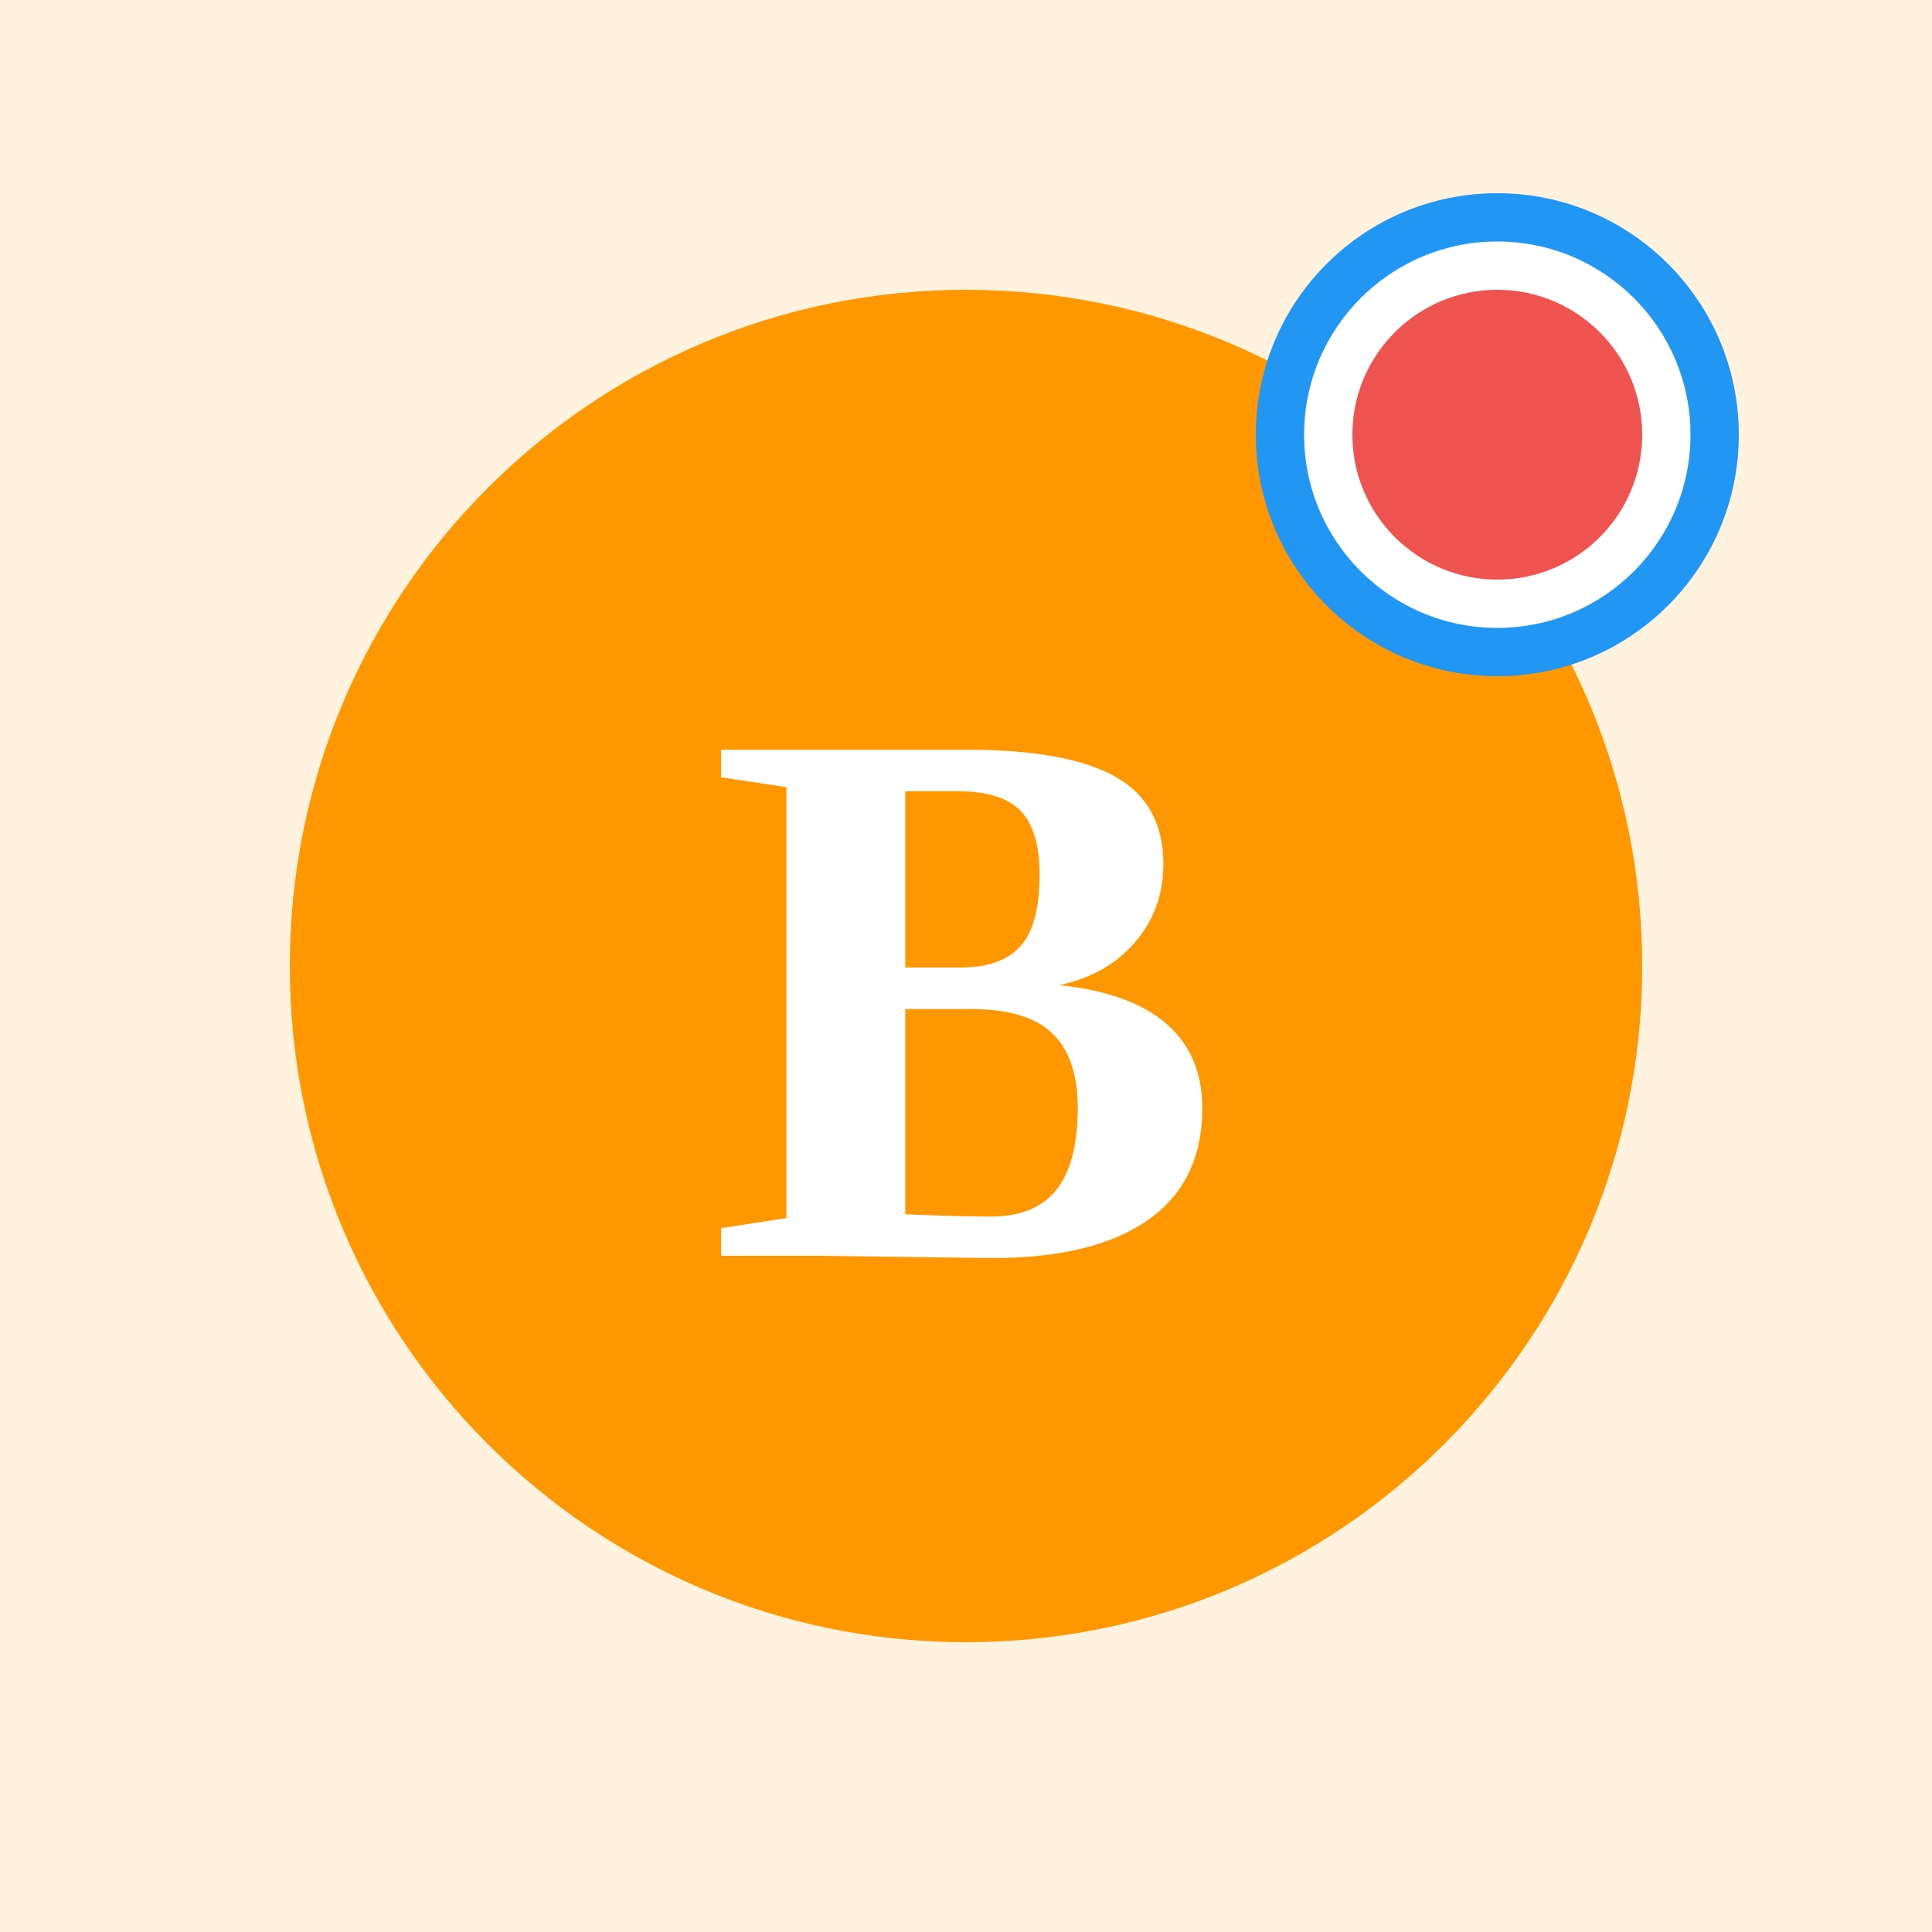
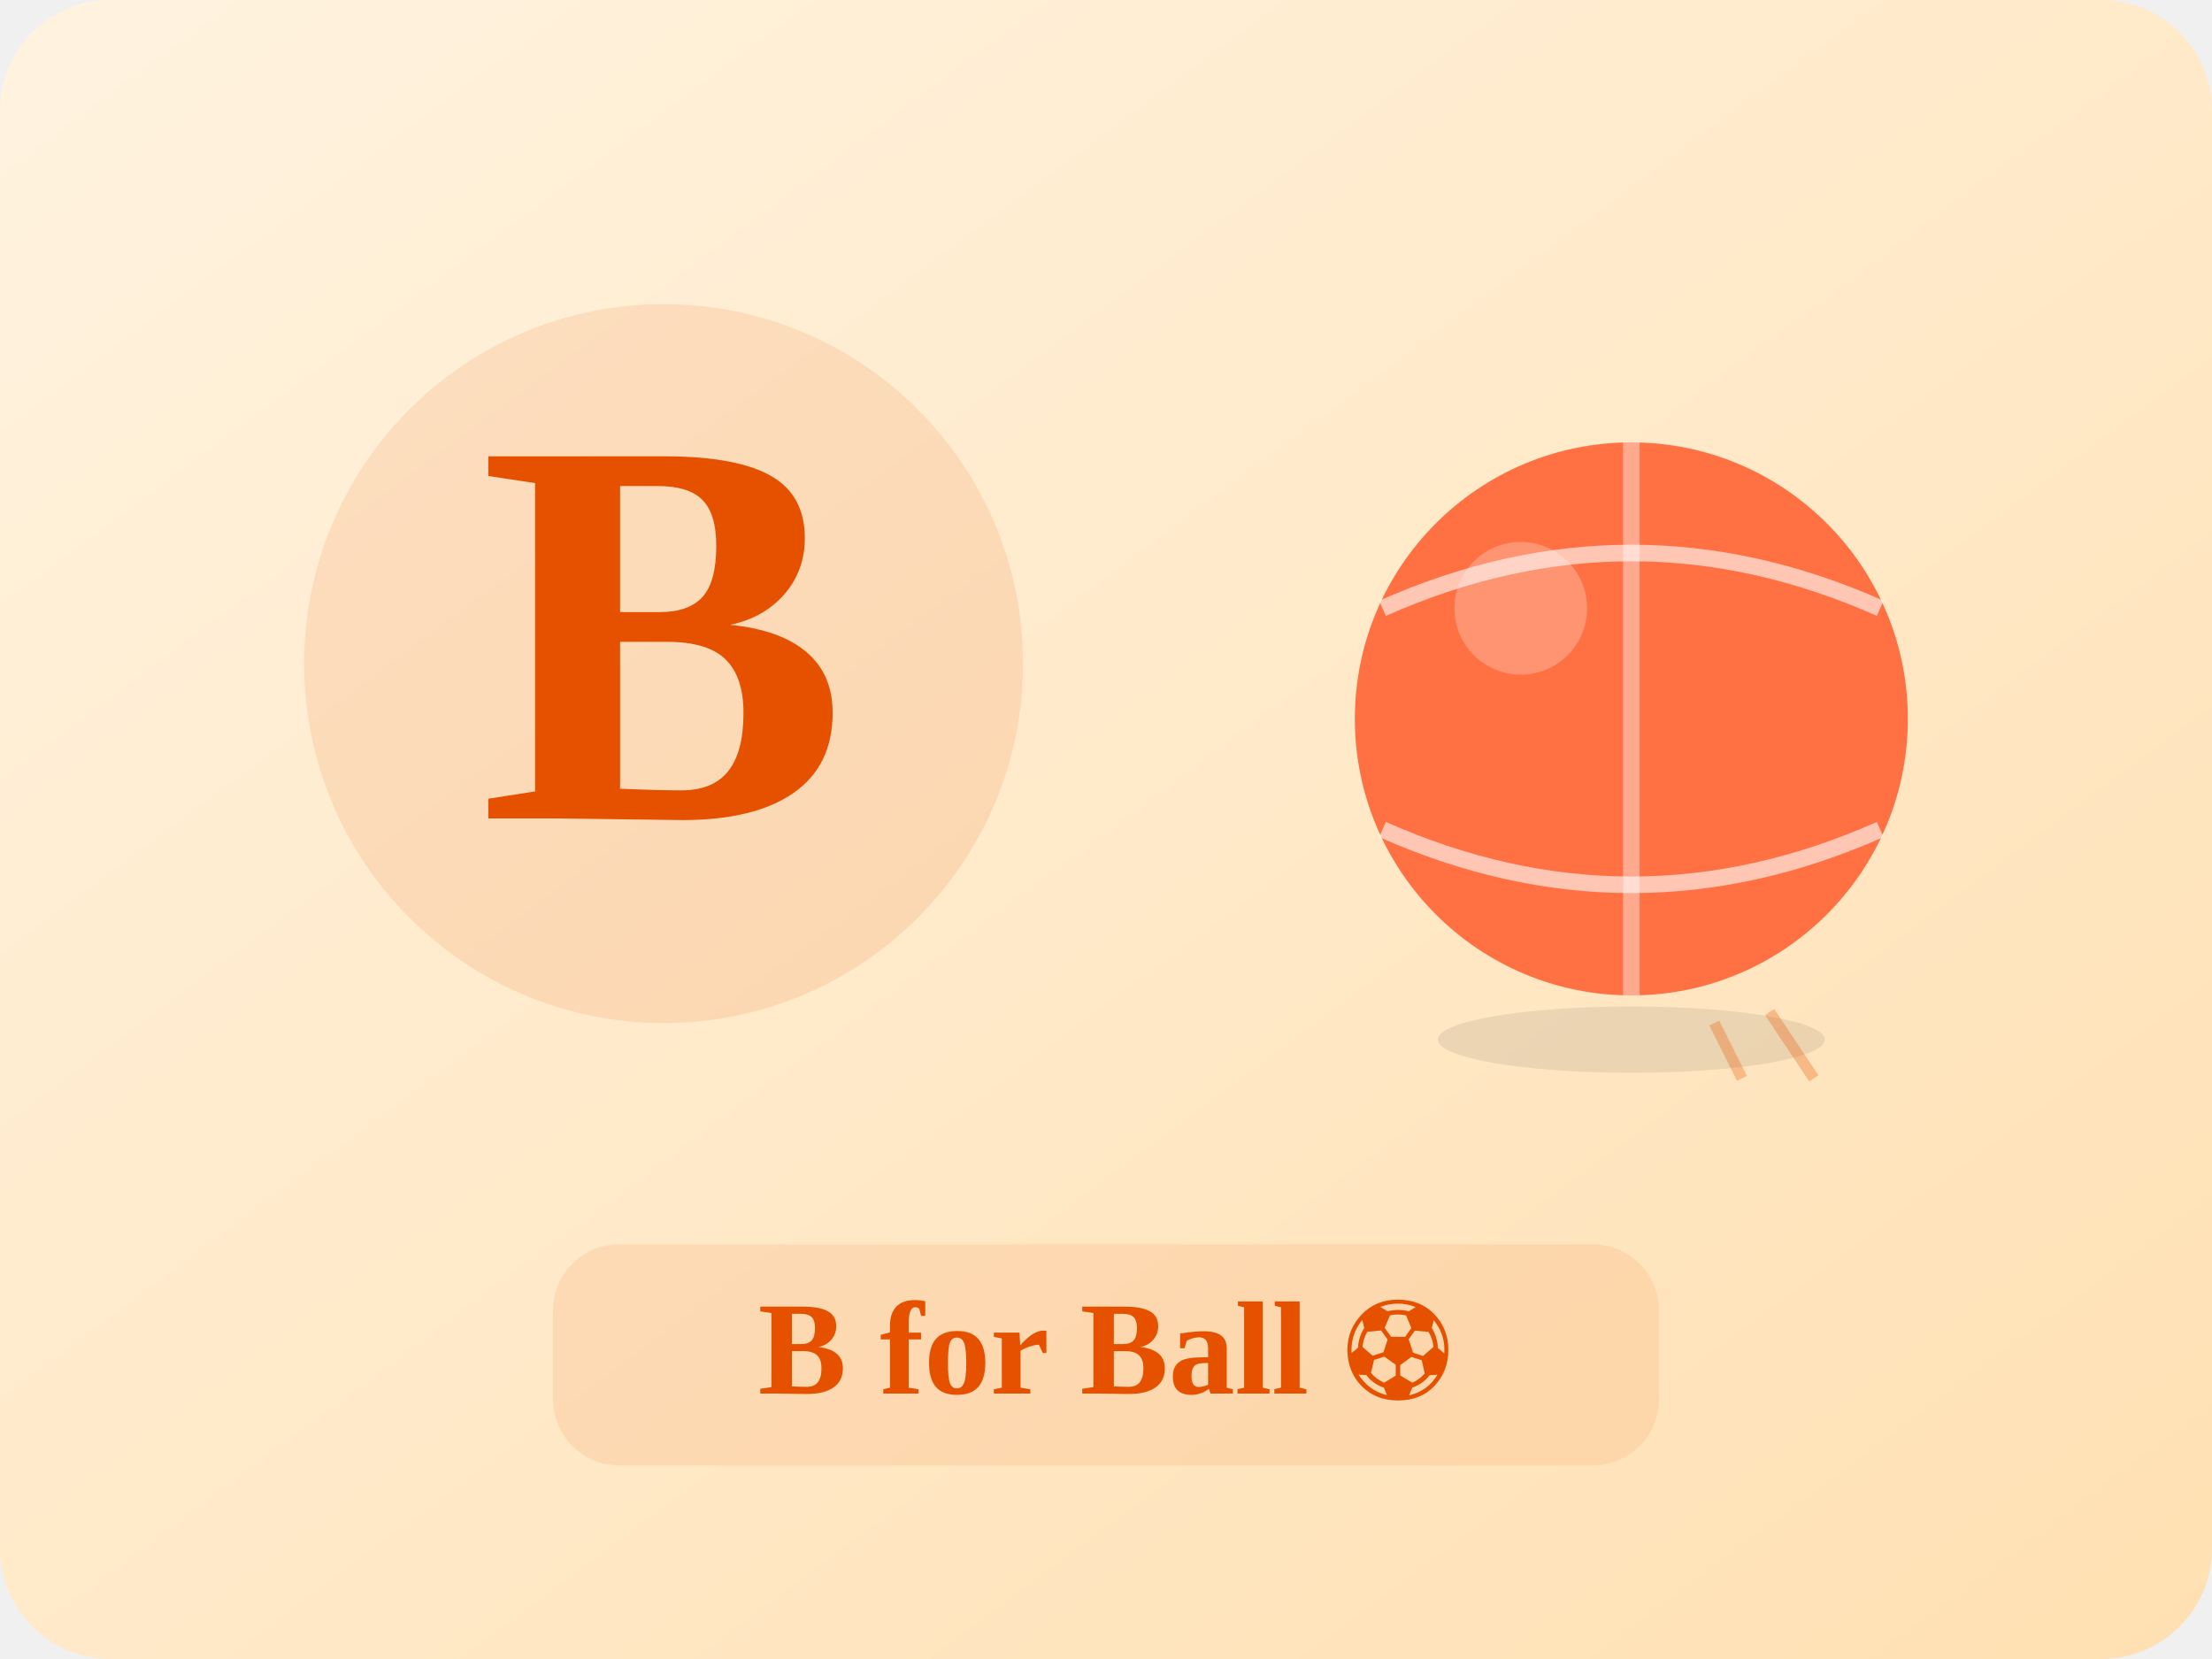
- <svg xmlns="http://www.w3.org/2000/svg" viewBox="0 0 200 200">
-   <rect width="200" height="200" fill="#FFF3E0" />
-   <circle cx="100" cy="100" r="70" fill="#FF9800" />
-   <text x="100" y="130" font-size="80" font-weight="bold" text-anchor="middle" fill="#fff">B</text>
-   <circle cx="155" cy="45" r="25" fill="#2196F3" />
-   <circle cx="155" cy="45" r="20" fill="#fff" />
-   <circle cx="155" cy="45" r="15" fill="#EF5350" />
+ <svg xmlns="http://www.w3.org/2000/svg" viewBox="0 0 400 300">
+   <defs>
+     <linearGradient id="bg" x1="0%" y1="0%" x2="100%" y2="100%">
+       <stop offset="0%" style="stop-color:#FFF3E0" />
+       <stop offset="100%" style="stop-color:#FFE0B2" />
+     </linearGradient>
+   </defs>
+   <rect width="400" height="300" rx="20" fill="url(#bg)" />
+   <circle cx="120" cy="120" r="65" fill="#E65100" opacity="0.12" />
+   <text x="120" y="148" text-anchor="middle" font-size="100" font-weight="bold" fill="#E65100">B</text>
+   <circle cx="295" cy="130" r="50" fill="#FF7043" />
+   <path d="M 250 110 Q 295 90 340 110" stroke="white" stroke-width="3" fill="none" opacity="0.6" />
+   <path d="M 250 150 Q 295 170 340 150" stroke="white" stroke-width="3" fill="none" opacity="0.6" />
+   <line x1="295" y1="80" x2="295" y2="180" stroke="white" stroke-width="3" opacity="0.4" />
+   <circle cx="275" cy="110" r="12" fill="white" opacity="0.25" />
+   <ellipse cx="295" cy="188" rx="35" ry="6" fill="#000" opacity="0.08" />
+   <path d="M 310 185 L 315 195" stroke="#E65100" stroke-width="2" opacity="0.3" />
+   <path d="M 320 183 L 328 195" stroke="#E65100" stroke-width="2" opacity="0.3" />
+   <rect x="100" y="225" width="200" height="40" rx="12" fill="#E65100" opacity="0.1" />
+   <text x="200" y="252" text-anchor="middle" font-size="24" font-weight="bold" fill="#E65100">B for Ball ⚽</text>
</svg>
